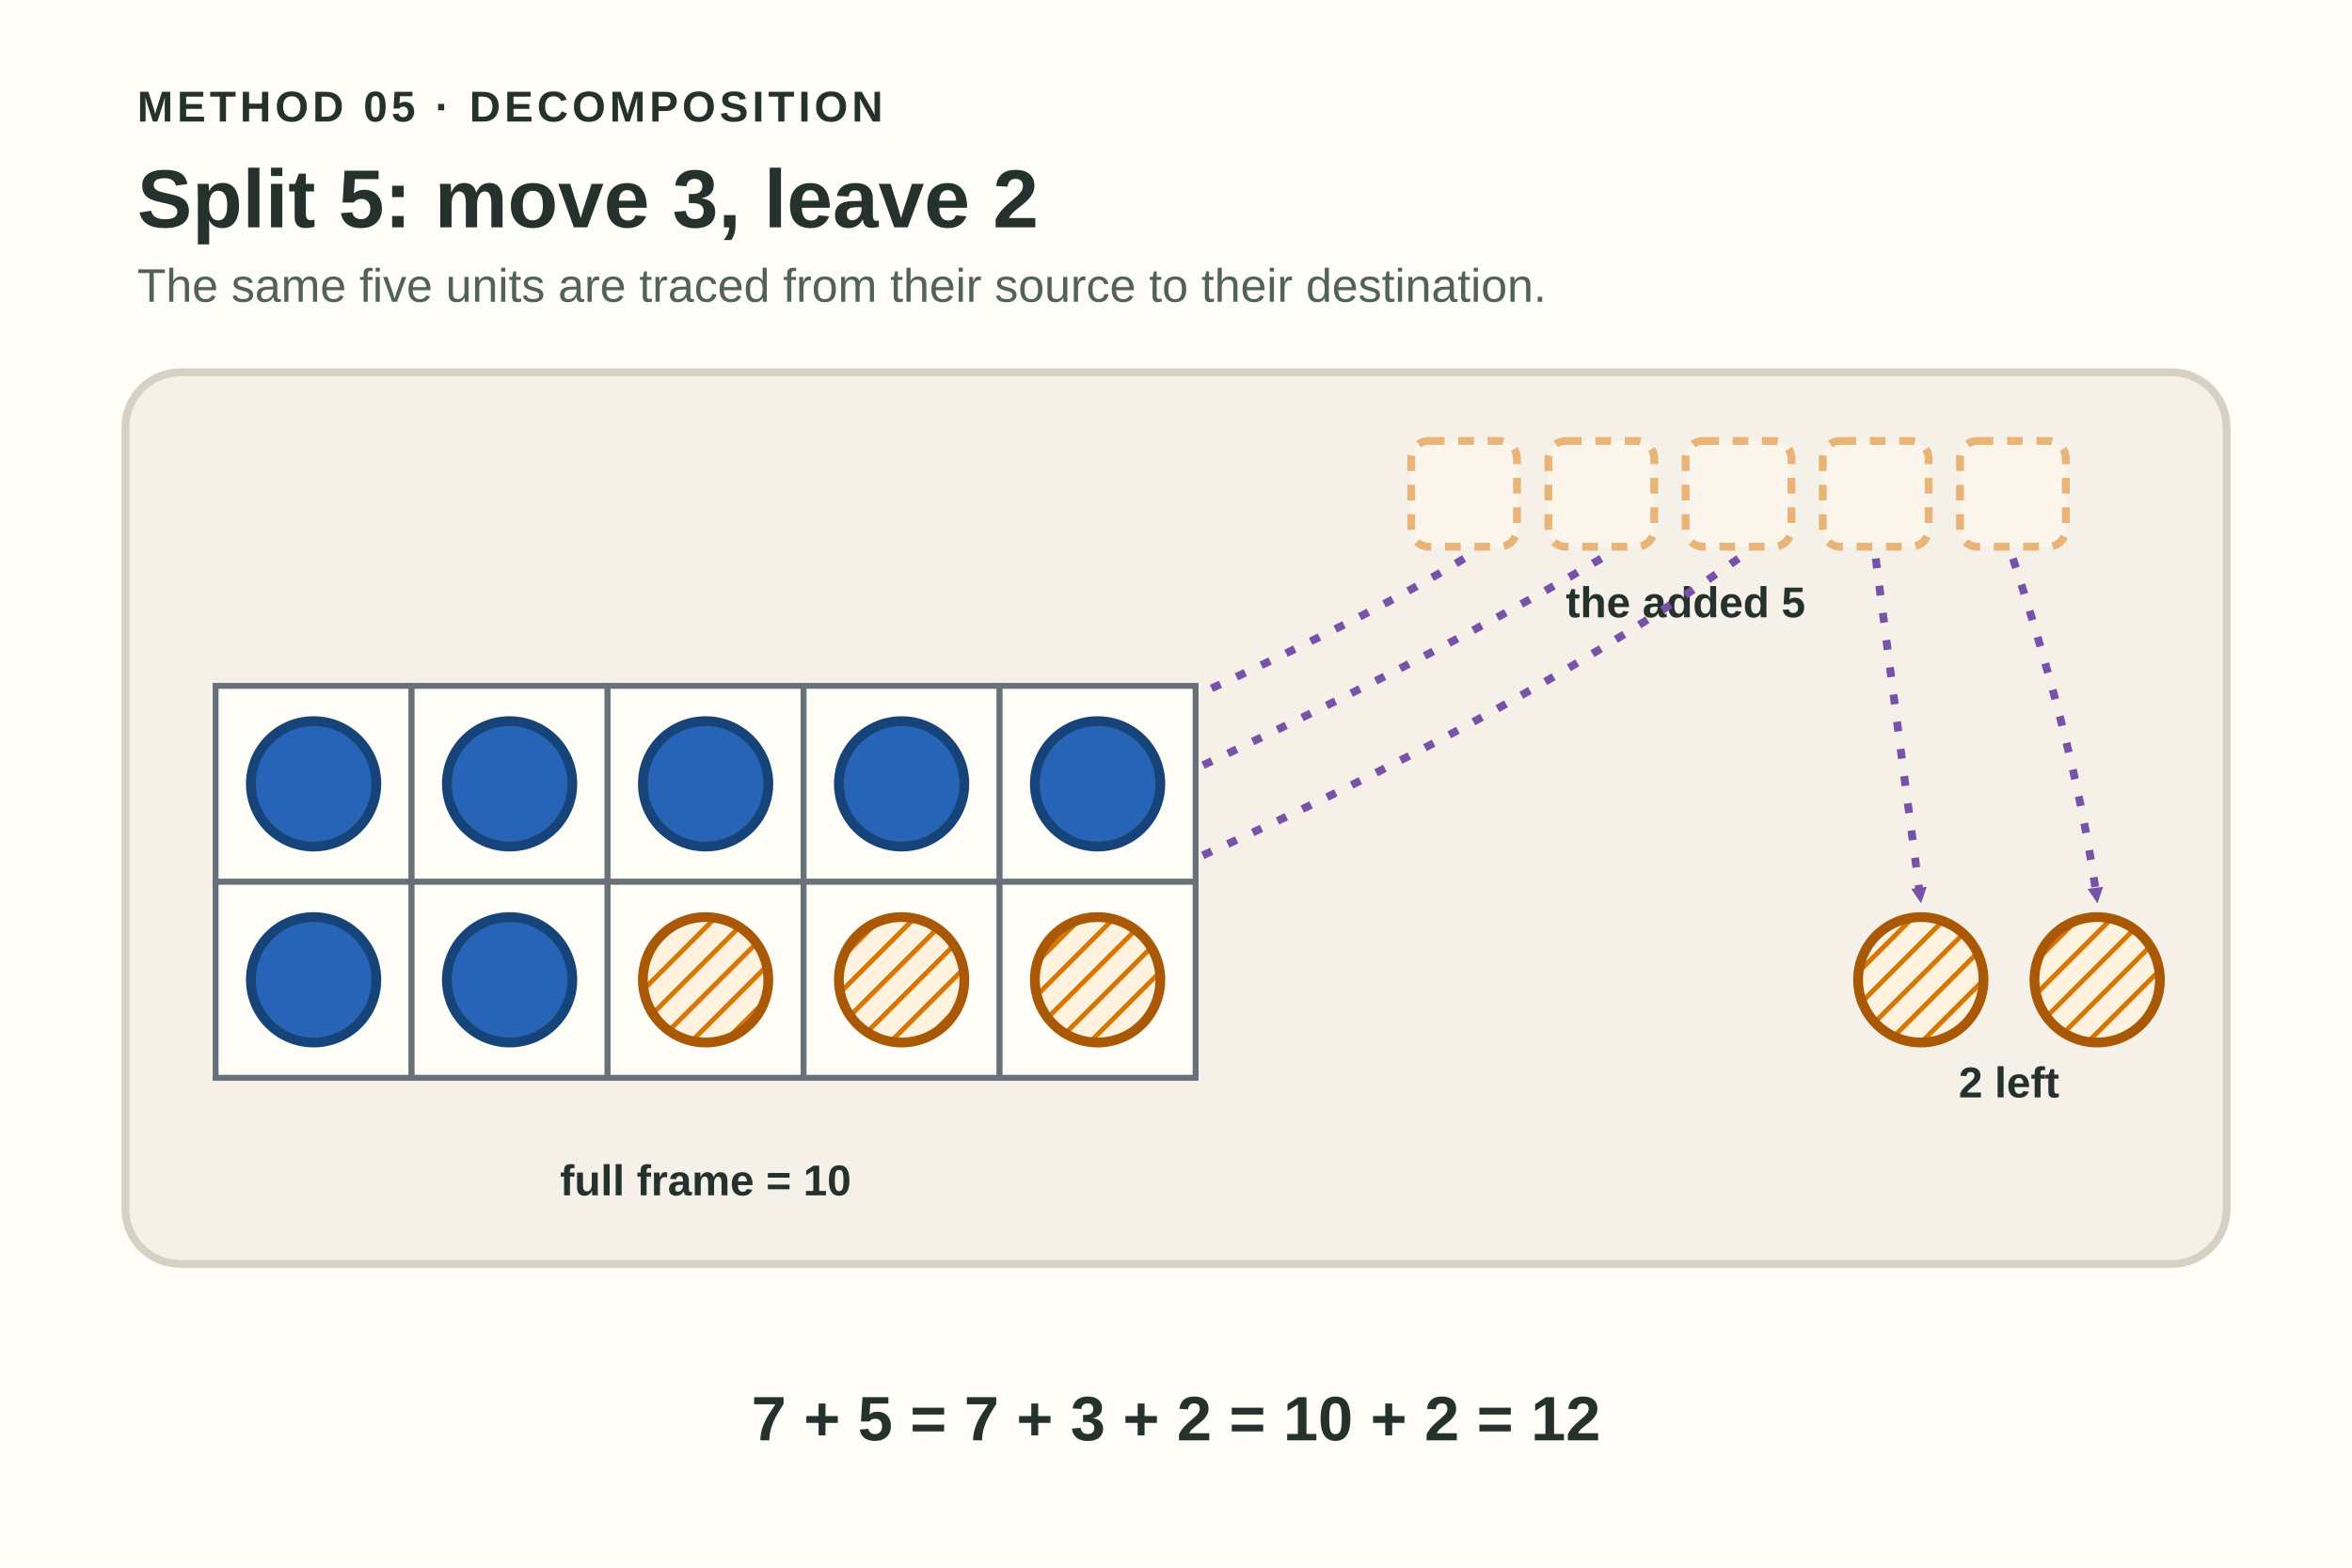
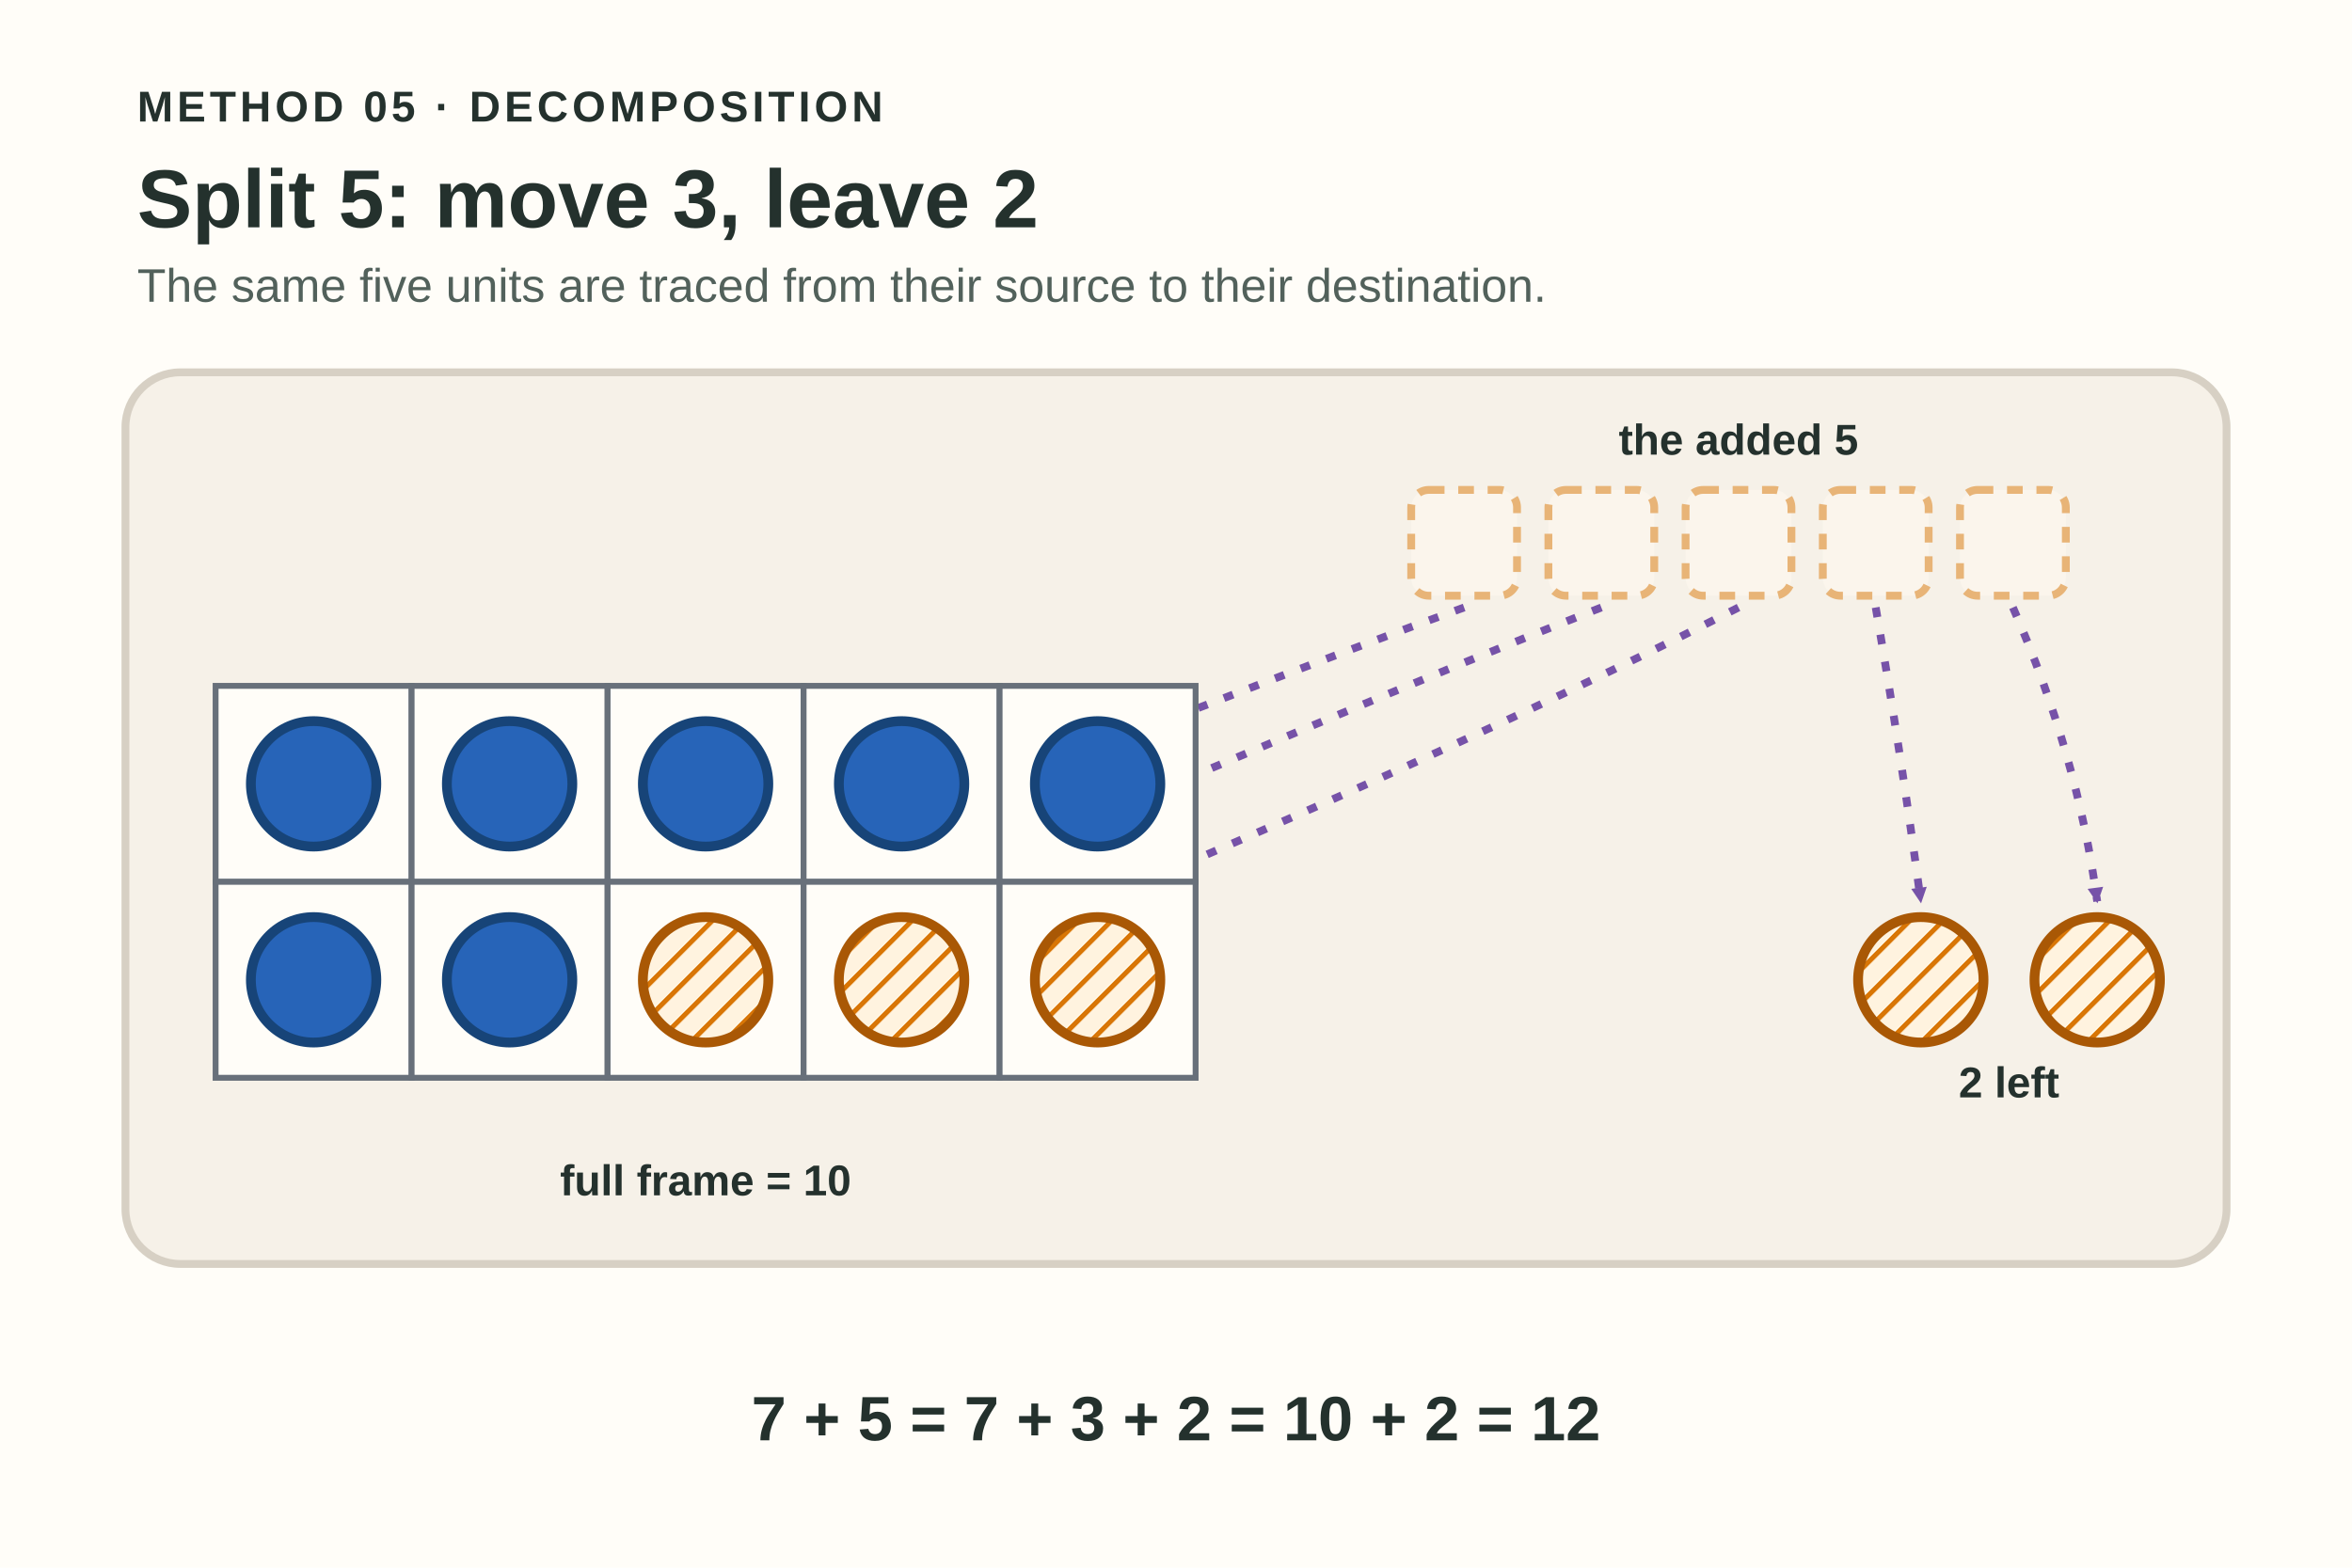
<svg xmlns="http://www.w3.org/2000/svg" width="1200" height="800" viewBox="0 0 1200 800" role="img" aria-labelledby="title desc">
  <defs>
    <pattern id="h" width="12" height="12" patternUnits="userSpaceOnUse" patternTransform="rotate(45)">
      <rect width="12" height="12" fill="#FFF3DF" />
      <path d="M0 0v12" stroke="#D97706" stroke-width="5" />
    </pattern>
    <marker id="a" markerWidth="8" markerHeight="8" refX="7" refY="4" orient="auto" markerUnits="userSpaceOnUse">
      <path d="M0 0L8 4 0 8Z" fill="#7652A8" />
    </marker>
  </defs>
  <style>text{font-family:"Trebuchet MS",Arial,sans-serif;fill:#24312D}.k{font-size:22px;font-weight:700;letter-spacing:2px}.h{font-size:42px;font-weight:700}.s{font-size:24px;fill:#52615B}.l{font-size:22px;font-weight:700}.m{font-size:32px;font-weight:700}</style>
  <rect width="1200" height="800" fill="#FFFDF8" />
  <text x="70" y="62" class="k">METHOD 05 · DECOMPOSITION</text>
  <text x="70" y="116" class="h">Split 5: move 3, leave 2</text>
  <text x="70" y="154" class="s">The same five units are traced from their source to their destination.</text>
  <rect x="64" y="190" width="1072" height="455" rx="28" fill="#F6F1E8" stroke="#D7D0C4" stroke-width="4" />
+   <text x="887" y="232" class="l" text-anchor="middle">the added 5</text>
  <g opacity=".5" fill="#FFF9EF" stroke="#D97706" stroke-width="4" stroke-dasharray="8 7">
-     <rect x="720" y="225" width="54" height="54" rx="9" />
-     <rect x="790" y="225" width="54" height="54" rx="9" />
-     <rect x="860" y="225" width="54" height="54" rx="9" />
-     <rect x="930" y="225" width="54" height="54" rx="9" />
-     <rect x="1000" y="225" width="54" height="54" rx="9" />
+     <rect x="720" y="250" width="54" height="54" rx="9" />
+     <rect x="790" y="250" width="54" height="54" rx="9" />
+     <rect x="860" y="250" width="54" height="54" rx="9" />
+     <rect x="930" y="250" width="54" height="54" rx="9" />
+     <rect x="1000" y="250" width="54" height="54" rx="9" />
  </g>
-   <text x="860" y="315" class="l" text-anchor="middle">the added 5</text>
  <g fill="none" stroke="#7652A8" stroke-width="4" stroke-dasharray="5 9" marker-end="url(#a)">
-     <path d="M747 285Q650 345 360 460" />
-     <path d="M817 285Q690 360 460 460" />
-     <path d="M887 285Q760 375 560 460" />
-     <path d="M957 285Q970 385 980 460" />
-     <path d="M1027 285Q1060 385 1070 460" />
+     <path d="M747 310Q650 345 360 460" />
+     <path d="M817 310Q690 360 460 460" />
+     <path d="M887 310Q760 375 560 460" />
+     <path d="M957 310Q970 385 980 460" />
+     <path d="M1027 310Q1060 385 1070 460" />
  </g>
  <g stroke="#68707A" stroke-width="3" fill="#FFFDF8">
    <rect x="110" y="350" width="100" height="100" />
    <rect x="210" y="350" width="100" height="100" />
    <rect x="310" y="350" width="100" height="100" />
    <rect x="410" y="350" width="100" height="100" />
    <rect x="510" y="350" width="100" height="100" />
    <rect x="110" y="450" width="100" height="100" />
    <rect x="210" y="450" width="100" height="100" />
    <rect x="310" y="450" width="100" height="100" />
    <rect x="410" y="450" width="100" height="100" />
    <rect x="510" y="450" width="100" height="100" />
  </g>
  <g fill="#2764B8" stroke="#174478" stroke-width="5">
    <circle cx="160" cy="400" r="32" />
    <circle cx="260" cy="400" r="32" />
    <circle cx="360" cy="400" r="32" />
    <circle cx="460" cy="400" r="32" />
    <circle cx="560" cy="400" r="32" />
    <circle cx="160" cy="500" r="32" />
    <circle cx="260" cy="500" r="32" />
  </g>
  <g fill="url(#h)" stroke="#A95805" stroke-width="5">
    <circle cx="360" cy="500" r="32" />
    <circle cx="460" cy="500" r="32" />
    <circle cx="560" cy="500" r="32" />
    <circle cx="980" cy="500" r="32" />
    <circle cx="1070" cy="500" r="32" />
  </g>
  <text x="360" y="610" class="l" text-anchor="middle">full frame = 10</text>
  <text x="1025" y="560" class="l" text-anchor="middle">2 left</text>
  <text x="600" y="735" class="m" text-anchor="middle" fill="#287A55">7 + 5 = 7 + 3 + 2 = 10 + 2 = 12</text>
</svg>
